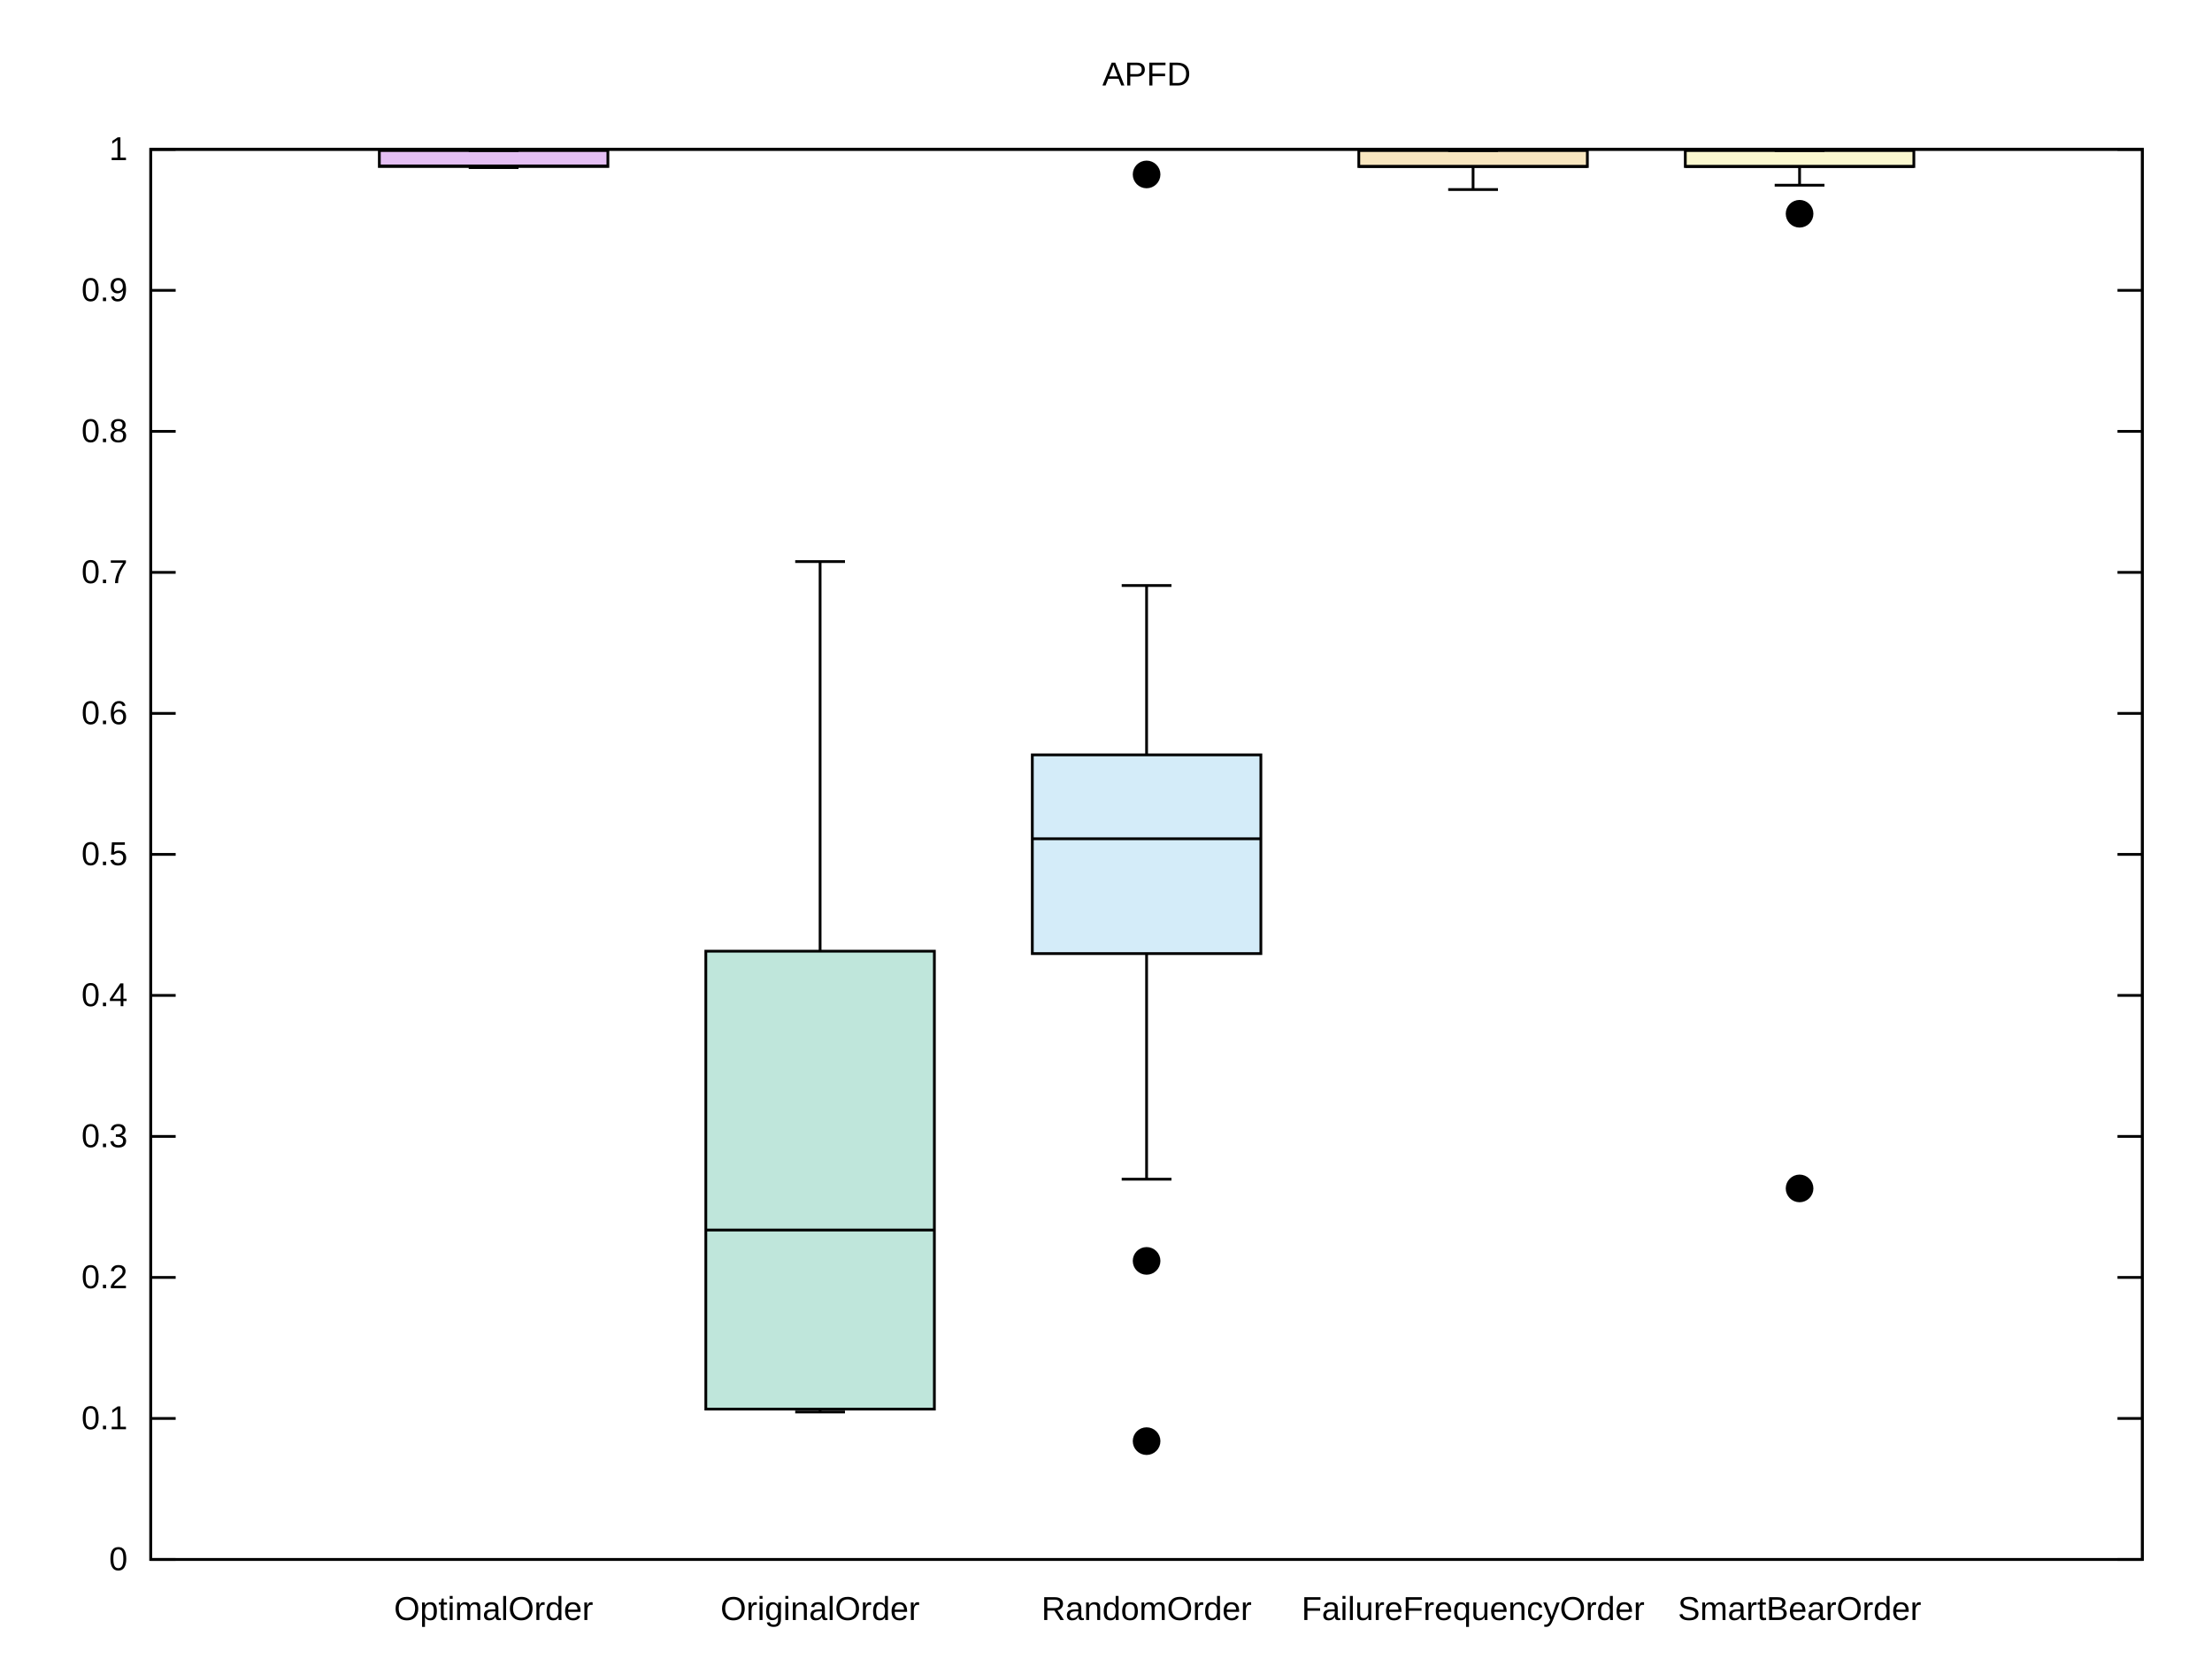
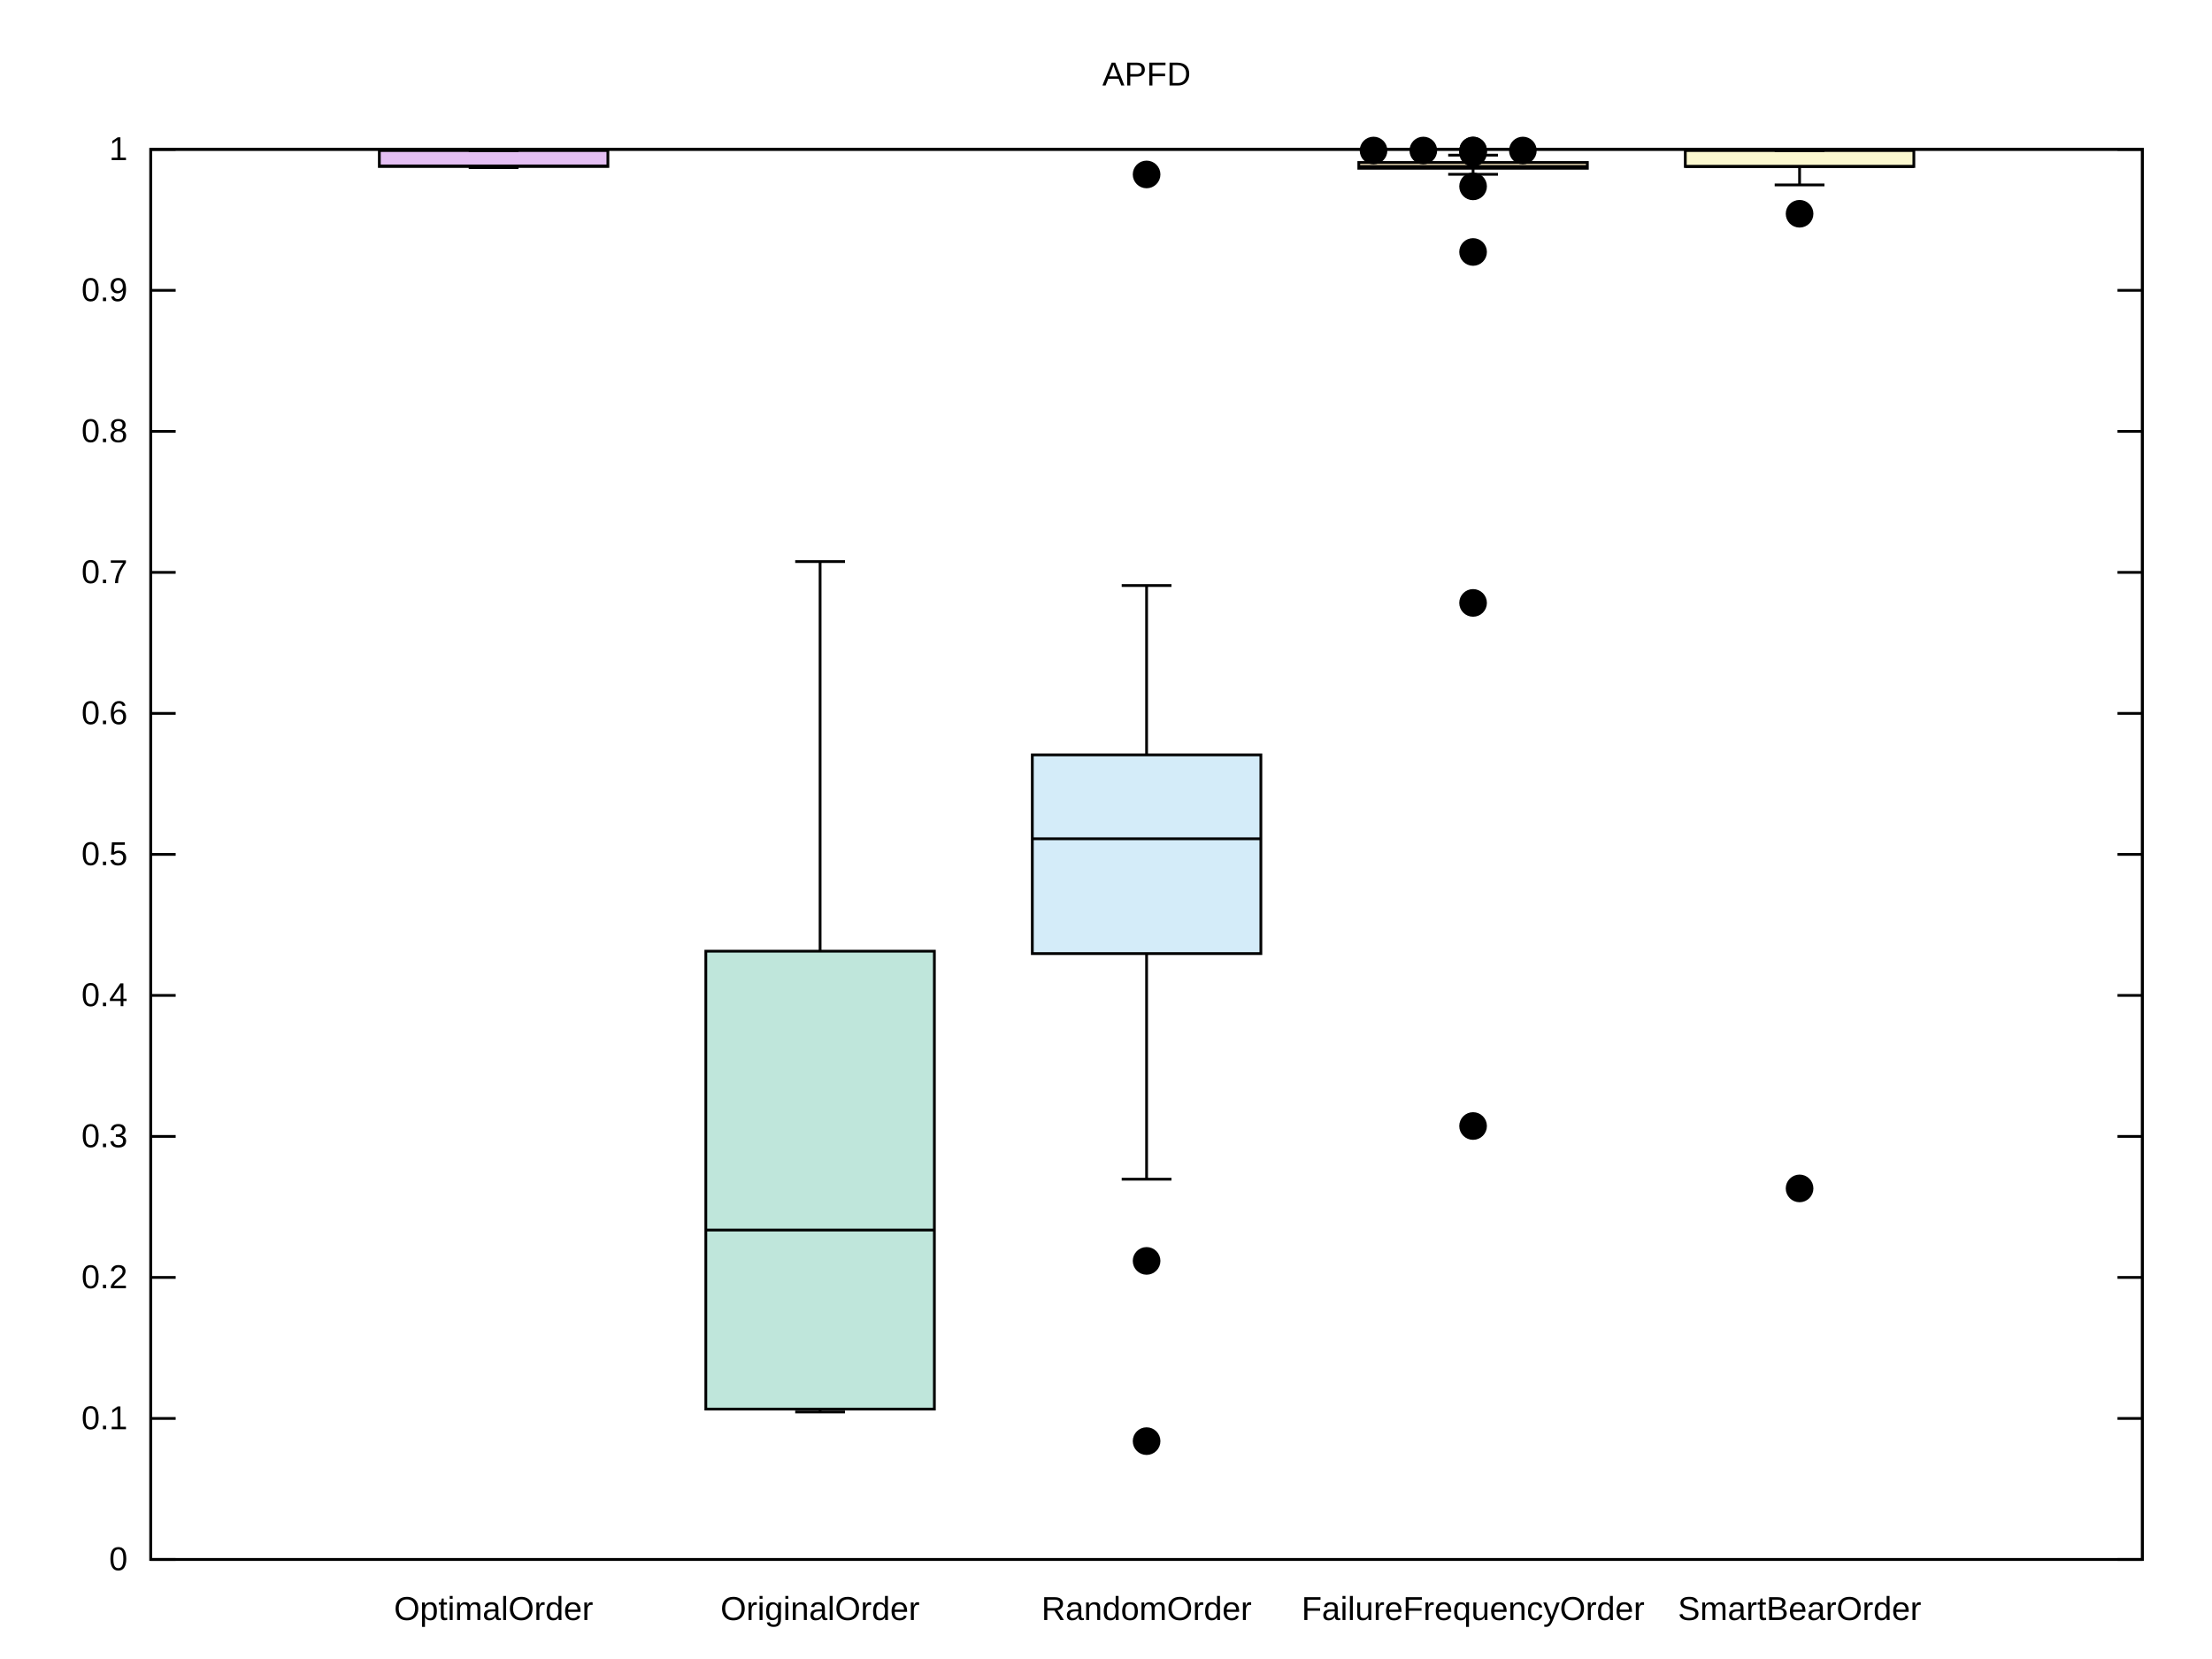
<svg xmlns="http://www.w3.org/2000/svg" xmlns:xlink="http://www.w3.org/1999/xlink" width="800" height="600" viewBox="0 0 800 600">
  <g id="gnuplot_canvas">
    <rect x="0" y="0" width="800" height="600" fill="none" />
    <defs>
      <circle id="gpDot" r="0.5" stroke-width="0.5" stroke="currentColor" />
      <path id="gpPt0" stroke-width="0.222" stroke="currentColor" d="M-1,0 h2 M0,-1 v2" />
      <path id="gpPt1" stroke-width="0.222" stroke="currentColor" d="M-1,-1 L1,1 M1,-1 L-1,1" />
      <path id="gpPt2" stroke-width="0.222" stroke="currentColor" d="M-1,0 L1,0 M0,-1 L0,1 M-1,-1 L1,1 M-1,1 L1,-1" />
      <rect id="gpPt3" stroke-width="0.222" stroke="currentColor" x="-1" y="-1" width="2" height="2" />
      <rect id="gpPt4" stroke-width="0.222" stroke="currentColor" fill="currentColor" x="-1" y="-1" width="2" height="2" />
      <circle id="gpPt5" stroke-width="0.222" stroke="currentColor" cx="0" cy="0" r="1" />
      <use xlink:href="#gpPt5" id="gpPt6" fill="currentColor" stroke="none" />
      <path id="gpPt7" stroke-width="0.222" stroke="currentColor" d="M0,-1.33 L-1.33,0.67 L1.33,0.67 z" />
      <use xlink:href="#gpPt7" id="gpPt8" fill="currentColor" stroke="none" />
      <use xlink:href="#gpPt7" id="gpPt9" stroke="currentColor" transform="rotate(180)" />
      <use xlink:href="#gpPt9" id="gpPt10" fill="currentColor" stroke="none" />
      <use xlink:href="#gpPt3" id="gpPt11" stroke="currentColor" transform="rotate(45)" />
      <use xlink:href="#gpPt11" id="gpPt12" fill="currentColor" stroke="none" />
      <path id="gpPt13" stroke-width="0.222" stroke="currentColor" d="M0,1.330 L1.265,0.411 L0.782,-1.067 L-0.782,-1.076 L-1.265,0.411 z" />
      <use xlink:href="#gpPt13" id="gpPt14" fill="currentColor" stroke="none" />
      <filter id="textbox" filterUnits="objectBoundingBox" x="0" y="0" height="1" width="1">
        <feFlood flood-color="white" flood-opacity="1" result="bgnd" />
        <feComposite in="SourceGraphic" in2="bgnd" operator="atop" />
      </filter>
      <filter id="greybox" filterUnits="objectBoundingBox" x="0" y="0" height="1" width="1">
        <feFlood flood-color="lightgrey" flood-opacity="1" result="grey" />
        <feComposite in="SourceGraphic" in2="grey" operator="atop" />
      </filter>
    </defs>
    <g fill="none" color="white" stroke="currentColor" stroke-width="1.00" stroke-linecap="butt" stroke-linejoin="miter">
</g>
    <g fill="none" color="black" stroke="currentColor" stroke-width="1.00" stroke-linecap="butt" stroke-linejoin="miter">
      <path stroke="black" d="M54.53,564.00 L63.53,564.00 M774.82,564.00 L765.82,564.00  " />
      <g transform="translate(46.14,567.90)" stroke="none" fill="black" font-family="Arial" font-size="12.00" text-anchor="end">
        <text>
          <tspan font-family="Arial"> 0</tspan>
        </text>
      </g>
    </g>
    <g fill="none" color="black" stroke="currentColor" stroke-width="1.00" stroke-linecap="butt" stroke-linejoin="miter">
      <path stroke="black" d="M54.53,513.00 L63.53,513.00 M774.82,513.00 L765.82,513.00  " />
      <g transform="translate(46.14,516.90)" stroke="none" fill="black" font-family="Arial" font-size="12.00" text-anchor="end">
        <text>
          <tspan font-family="Arial"> 0.1</tspan>
        </text>
      </g>
    </g>
    <g fill="none" color="black" stroke="currentColor" stroke-width="1.00" stroke-linecap="butt" stroke-linejoin="miter">
      <path stroke="black" d="M54.53,462.00 L63.53,462.00 M774.82,462.00 L765.82,462.00  " />
      <g transform="translate(46.14,465.90)" stroke="none" fill="black" font-family="Arial" font-size="12.00" text-anchor="end">
        <text>
          <tspan font-family="Arial"> 0.2</tspan>
        </text>
      </g>
    </g>
    <g fill="none" color="black" stroke="currentColor" stroke-width="1.00" stroke-linecap="butt" stroke-linejoin="miter">
      <path stroke="black" d="M54.53,411.00 L63.53,411.00 M774.82,411.00 L765.82,411.00  " />
      <g transform="translate(46.14,414.90)" stroke="none" fill="black" font-family="Arial" font-size="12.00" text-anchor="end">
        <text>
          <tspan font-family="Arial"> 0.3</tspan>
        </text>
      </g>
    </g>
    <g fill="none" color="black" stroke="currentColor" stroke-width="1.00" stroke-linecap="butt" stroke-linejoin="miter">
      <path stroke="black" d="M54.53,360.00 L63.53,360.00 M774.82,360.00 L765.82,360.00  " />
      <g transform="translate(46.14,363.90)" stroke="none" fill="black" font-family="Arial" font-size="12.00" text-anchor="end">
        <text>
          <tspan font-family="Arial"> 0.4</tspan>
        </text>
      </g>
    </g>
    <g fill="none" color="black" stroke="currentColor" stroke-width="1.00" stroke-linecap="butt" stroke-linejoin="miter">
      <path stroke="black" d="M54.53,309.00 L63.53,309.00 M774.82,309.00 L765.82,309.00  " />
      <g transform="translate(46.14,312.90)" stroke="none" fill="black" font-family="Arial" font-size="12.00" text-anchor="end">
        <text>
          <tspan font-family="Arial"> 0.5</tspan>
        </text>
      </g>
    </g>
    <g fill="none" color="black" stroke="currentColor" stroke-width="1.00" stroke-linecap="butt" stroke-linejoin="miter">
      <path stroke="black" d="M54.53,258.01 L63.53,258.01 M774.82,258.01 L765.82,258.01  " />
      <g transform="translate(46.14,261.91)" stroke="none" fill="black" font-family="Arial" font-size="12.00" text-anchor="end">
        <text>
          <tspan font-family="Arial"> 0.6</tspan>
        </text>
      </g>
    </g>
    <g fill="none" color="black" stroke="currentColor" stroke-width="1.00" stroke-linecap="butt" stroke-linejoin="miter">
      <path stroke="black" d="M54.53,207.01 L63.53,207.01 M774.82,207.01 L765.82,207.01  " />
      <g transform="translate(46.14,210.91)" stroke="none" fill="black" font-family="Arial" font-size="12.00" text-anchor="end">
        <text>
          <tspan font-family="Arial"> 0.7</tspan>
        </text>
      </g>
    </g>
    <g fill="none" color="black" stroke="currentColor" stroke-width="1.00" stroke-linecap="butt" stroke-linejoin="miter">
      <path stroke="black" d="M54.53,156.01 L63.53,156.01 M774.82,156.01 L765.82,156.01  " />
      <g transform="translate(46.14,159.91)" stroke="none" fill="black" font-family="Arial" font-size="12.00" text-anchor="end">
        <text>
          <tspan font-family="Arial"> 0.8</tspan>
        </text>
      </g>
    </g>
    <g fill="none" color="black" stroke="currentColor" stroke-width="1.00" stroke-linecap="butt" stroke-linejoin="miter">
      <path stroke="black" d="M54.53,105.01 L63.53,105.01 M774.82,105.01 L765.82,105.01  " />
      <g transform="translate(46.14,108.91)" stroke="none" fill="black" font-family="Arial" font-size="12.00" text-anchor="end">
        <text>
          <tspan font-family="Arial"> 0.9</tspan>
        </text>
      </g>
    </g>
    <g fill="none" color="black" stroke="currentColor" stroke-width="1.00" stroke-linecap="butt" stroke-linejoin="miter">
      <path stroke="black" d="M54.53,54.01 L63.53,54.01 M774.82,54.01 L765.82,54.01  " />
      <g transform="translate(46.14,57.91)" stroke="none" fill="black" font-family="Arial" font-size="12.00" text-anchor="end">
        <text>
          <tspan font-family="Arial"> 1</tspan>
        </text>
      </g>
    </g>
    <g fill="none" color="black" stroke="currentColor" stroke-width="1.00" stroke-linecap="butt" stroke-linejoin="miter">
      <path stroke="black" d="M178.51,564.00  " />
      <g transform="translate(178.51,585.90)" stroke="none" fill="black" font-family="Arial" font-size="12.00" text-anchor="middle">
        <text>
          <tspan font-family="Arial">OptimalOrder</tspan>
        </text>
      </g>
    </g>
    <g fill="none" color="black" stroke="currentColor" stroke-width="1.00" stroke-linecap="butt" stroke-linejoin="miter">
      <path stroke="black" d="M296.59,564.00  " />
      <g transform="translate(296.59,585.90)" stroke="none" fill="black" font-family="Arial" font-size="12.00" text-anchor="middle">
        <text>
          <tspan font-family="Arial">OriginalOrder</tspan>
        </text>
      </g>
    </g>
    <g fill="none" color="black" stroke="currentColor" stroke-width="1.00" stroke-linecap="butt" stroke-linejoin="miter">
      <path stroke="black" d="M414.68,564.00  " />
      <g transform="translate(414.68,585.90)" stroke="none" fill="black" font-family="Arial" font-size="12.00" text-anchor="middle">
        <text>
          <tspan font-family="Arial">RandomOrder</tspan>
        </text>
      </g>
    </g>
    <g fill="none" color="black" stroke="currentColor" stroke-width="1.00" stroke-linecap="butt" stroke-linejoin="miter">
      <path stroke="black" d="M532.76,564.00  " />
      <g transform="translate(532.76,585.90)" stroke="none" fill="black" font-family="Arial" font-size="12.00" text-anchor="middle">
        <text>
          <tspan font-family="Arial">FailureFrequencyOrder</tspan>
        </text>
      </g>
    </g>
    <g fill="none" color="black" stroke="currentColor" stroke-width="1.00" stroke-linecap="butt" stroke-linejoin="miter">
      <path stroke="black" d="M650.84,564.00  " />
      <g transform="translate(650.84,585.90)" stroke="none" fill="black" font-family="Arial" font-size="12.00" text-anchor="middle">
        <text>
          <tspan font-family="Arial">SmartBearOrder</tspan>
        </text>
      </g>
    </g>
    <g fill="none" color="black" stroke="currentColor" stroke-width="1.00" stroke-linecap="butt" stroke-linejoin="miter">
</g>
    <g fill="none" color="black" stroke="currentColor" stroke-width="1.00" stroke-linecap="butt" stroke-linejoin="miter">
      <path stroke="black" d="M54.53,54.01 L54.53,564.00 L774.82,564.00 L774.82,54.01 L54.53,54.01 Z  " />
    </g>
    <g fill="none" color="black" stroke="currentColor" stroke-width="1.00" stroke-linecap="butt" stroke-linejoin="miter">
</g>
    <g id="gnuplot_plot_1">
      <g fill="none" color="black" stroke="currentColor" stroke-width="1.00" stroke-linecap="butt" stroke-linejoin="miter">
</g>
      <g fill="none" color="black" stroke="currentColor" stroke-width="1.00" stroke-linecap="butt" stroke-linejoin="miter">
        <g stroke="none" shape-rendering="crispEdges">
          <polygon fill="rgb(148,   0, 211)" fill-opacity="0.25" points="137.19,60.21 219.85,60.21 219.85,54.44 137.19,54.44 " />
        </g>
        <path stroke="black" d="M137.19,60.21 L219.85,60.21 L219.85,54.44 L137.19,54.44 L137.19,60.21 Z  " />
        <path stroke="black" d="M137.19,60.01 L219.85,60.01 M178.52,60.61 L178.52,60.21 M178.52,54.44 L178.52,54.43 M169.52,54.43 L187.52,54.43   M169.52,60.61 L187.52,60.61  " />
      </g>
    </g>
    <g id="gnuplot_plot_2">
      <g fill="none" color="black" stroke="currentColor" stroke-width="1.00" stroke-linecap="butt" stroke-linejoin="miter">
</g>
      <g fill="none" color="black" stroke="currentColor" stroke-width="1.00" stroke-linecap="butt" stroke-linejoin="miter">
        <g stroke="none" shape-rendering="crispEdges">
          <polygon fill="rgb(  0, 158, 115)" fill-opacity="0.25" points="255.27,509.62 337.93,509.62 337.93,344.01 255.27,344.01 " />
        </g>
        <path stroke="black" d="M255.27,509.62 L337.93,509.62 L337.93,344.01 L255.27,344.01 L255.27,509.62 Z  " />
        <path stroke="black" d="M255.27,444.86 L337.93,444.86 M296.60,510.66 L296.60,509.62 M296.60,344.01 L296.60,203.10 M287.60,203.10 L305.60,203.10   M287.60,510.66 L305.60,510.66  " />
      </g>
    </g>
    <g id="gnuplot_plot_3">
      <g fill="none" color="black" stroke="currentColor" stroke-width="1.00" stroke-linecap="butt" stroke-linejoin="miter">
</g>
      <g fill="none" color="black" stroke="currentColor" stroke-width="1.00" stroke-linecap="butt" stroke-linejoin="miter">
        <g stroke="none" shape-rendering="crispEdges">
          <polygon fill="rgb( 86, 180, 233)" fill-opacity="0.25" points="373.35,344.88 456.01,344.88 456.01,273.01 373.35,273.01 " />
        </g>
        <path stroke="black" d="M373.35,344.88 L456.01,344.88 L456.01,273.01 L373.35,273.01 L373.35,344.88 Z  " />
        <path stroke="black" d="M373.35,303.35 L456.01,303.35 M414.68,426.47 L414.68,344.88 M414.68,273.01 L414.68,211.76 M405.68,211.76 L423.68,211.76   M405.68,426.47 L423.68,426.47  " />
        <use xlink:href="#gpPt6" transform="translate(414.68,521.21) scale(4.50)" color="black" />
        <use xlink:href="#gpPt6" transform="translate(414.68,456.02) scale(4.50)" color="black" />
        <use xlink:href="#gpPt6" transform="translate(414.68,63.09) scale(4.50)" color="black" />
      </g>
    </g>
    <g id="gnuplot_plot_4">
      <g fill="none" color="black" stroke="currentColor" stroke-width="1.00" stroke-linecap="butt" stroke-linejoin="miter">
</g>
      <g fill="none" color="black" stroke="currentColor" stroke-width="1.00" stroke-linecap="butt" stroke-linejoin="miter">
        <g stroke="none" shape-rendering="crispEdges">
-           <polygon fill="rgb(230, 159,   0)" fill-opacity="0.25" points="491.43,60.22 574.09,60.22 574.09,54.44 491.43,54.44 " />
-         </g>
-         <path stroke="black" d="M491.43,60.22 L574.09,60.22 L574.09,54.44 L491.43,54.44 L491.43,60.22 Z  " />
-         <path stroke="black" d="M491.43,60.20 L574.09,60.20 M532.76,68.55 L532.76,60.22 M532.76,54.44 L532.76,54.43 M523.76,54.43 L541.76,54.43   M523.76,68.55 L541.76,68.55  " />
+           <polygon fill="rgb(230, 159,   0)" fill-opacity="0.25" points="491.43,60.86 574.09,60.86 574.09,58.76 491.43,58.76 " />
+         </g>
+         <path stroke="black" d="M491.43,60.86 L574.09,60.86 L574.09,58.76 L491.43,58.76 L491.43,60.86 Z  " />
+         <path stroke="black" d="M491.43,60.20 L574.09,60.20 M532.76,63.04 L532.76,60.86 M532.76,58.76 L532.76,56.11 M523.76,56.11 L541.76,56.11   M523.76,63.04 L541.76,63.04  " />
+         <use xlink:href="#gpPt6" transform="translate(532.76,407.24) scale(4.50)" color="black" />
+         <use xlink:href="#gpPt6" transform="translate(532.76,218.05) scale(4.50)" color="black" />
+         <use xlink:href="#gpPt6" transform="translate(532.76,91.13) scale(4.50)" color="black" />
+         <use xlink:href="#gpPt6" transform="translate(532.76,67.40) scale(4.50)" color="black" />
+         <use xlink:href="#gpPt6" transform="translate(532.76,55.26) scale(4.50)" color="black" />
+         <use xlink:href="#gpPt6" transform="translate(532.76,54.44) scale(4.50)" color="black" />
+         <use xlink:href="#gpPt6" transform="translate(532.76,54.44) scale(4.50)" color="black" />
+         <use xlink:href="#gpPt6" transform="translate(514.76,54.44) scale(4.50)" color="black" />
+         <use xlink:href="#gpPt6" transform="translate(550.76,54.44) scale(4.50)" color="black" />
+         <use xlink:href="#gpPt6" transform="translate(496.76,54.44) scale(4.50)" color="black" />
      </g>
    </g>
    <g id="gnuplot_plot_5">
      <g fill="none" color="black" stroke="currentColor" stroke-width="1.00" stroke-linecap="butt" stroke-linejoin="miter">
</g>
      <g fill="none" color="black" stroke="currentColor" stroke-width="1.00" stroke-linecap="butt" stroke-linejoin="miter">
        <g stroke="none" shape-rendering="crispEdges">
          <polygon fill="rgb(240, 228,  66)" fill-opacity="0.25" points="609.51,60.22 692.17,60.22 692.17,54.44 609.51,54.44 " />
        </g>
        <path stroke="black" d="M609.51,60.22 L692.17,60.22 L692.17,54.44 L609.51,54.44 L609.51,60.22 Z  " />
-         <path stroke="black" d="M609.51,60.20 L692.17,60.20 M650.84,66.98 L650.84,60.22 M650.84,54.44 L650.84,54.43 M641.84,54.43 L659.84,54.43   M641.84,66.98 L659.84,66.98  " />
+         <path stroke="black" d="M609.51,60.20 L692.17,60.20 M650.84,66.88 L650.84,60.22 M650.84,54.44 L650.84,54.43 M641.84,54.43 L659.84,54.43   M641.84,66.88 L659.84,66.88  " />
        <use xlink:href="#gpPt6" transform="translate(650.84,429.81) scale(4.50)" color="black" />
        <use xlink:href="#gpPt6" transform="translate(650.84,77.31) scale(4.50)" color="black" />
      </g>
    </g>
    <g fill="none" color="white" stroke="black" stroke-width="2.00" stroke-linecap="butt" stroke-linejoin="miter">
</g>
    <g fill="none" color="black" stroke="currentColor" stroke-width="2.00" stroke-linecap="butt" stroke-linejoin="miter">
</g>
    <g fill="none" color="black" stroke="black" stroke-width="1.00" stroke-linecap="butt" stroke-linejoin="miter">
</g>
    <g fill="none" color="black" stroke="currentColor" stroke-width="1.00" stroke-linecap="butt" stroke-linejoin="miter">
      <path stroke="black" d="M54.53,54.01 L54.53,564.00 L774.82,564.00 L774.82,54.01 L54.53,54.01 Z  " />
    </g>
    <g fill="none" color="black" stroke="currentColor" stroke-width="1.00" stroke-linecap="butt" stroke-linejoin="miter">
      <g transform="translate(414.67,30.91)" stroke="none" fill="black" font-family="Arial" font-size="12.00" text-anchor="middle">
        <text>
          <tspan font-family="Arial">APFD</tspan>
        </text>
      </g>
    </g>
    <g fill="none" color="black" stroke="currentColor" stroke-width="1.00" stroke-linecap="butt" stroke-linejoin="miter">
</g>
  </g>
</svg>
